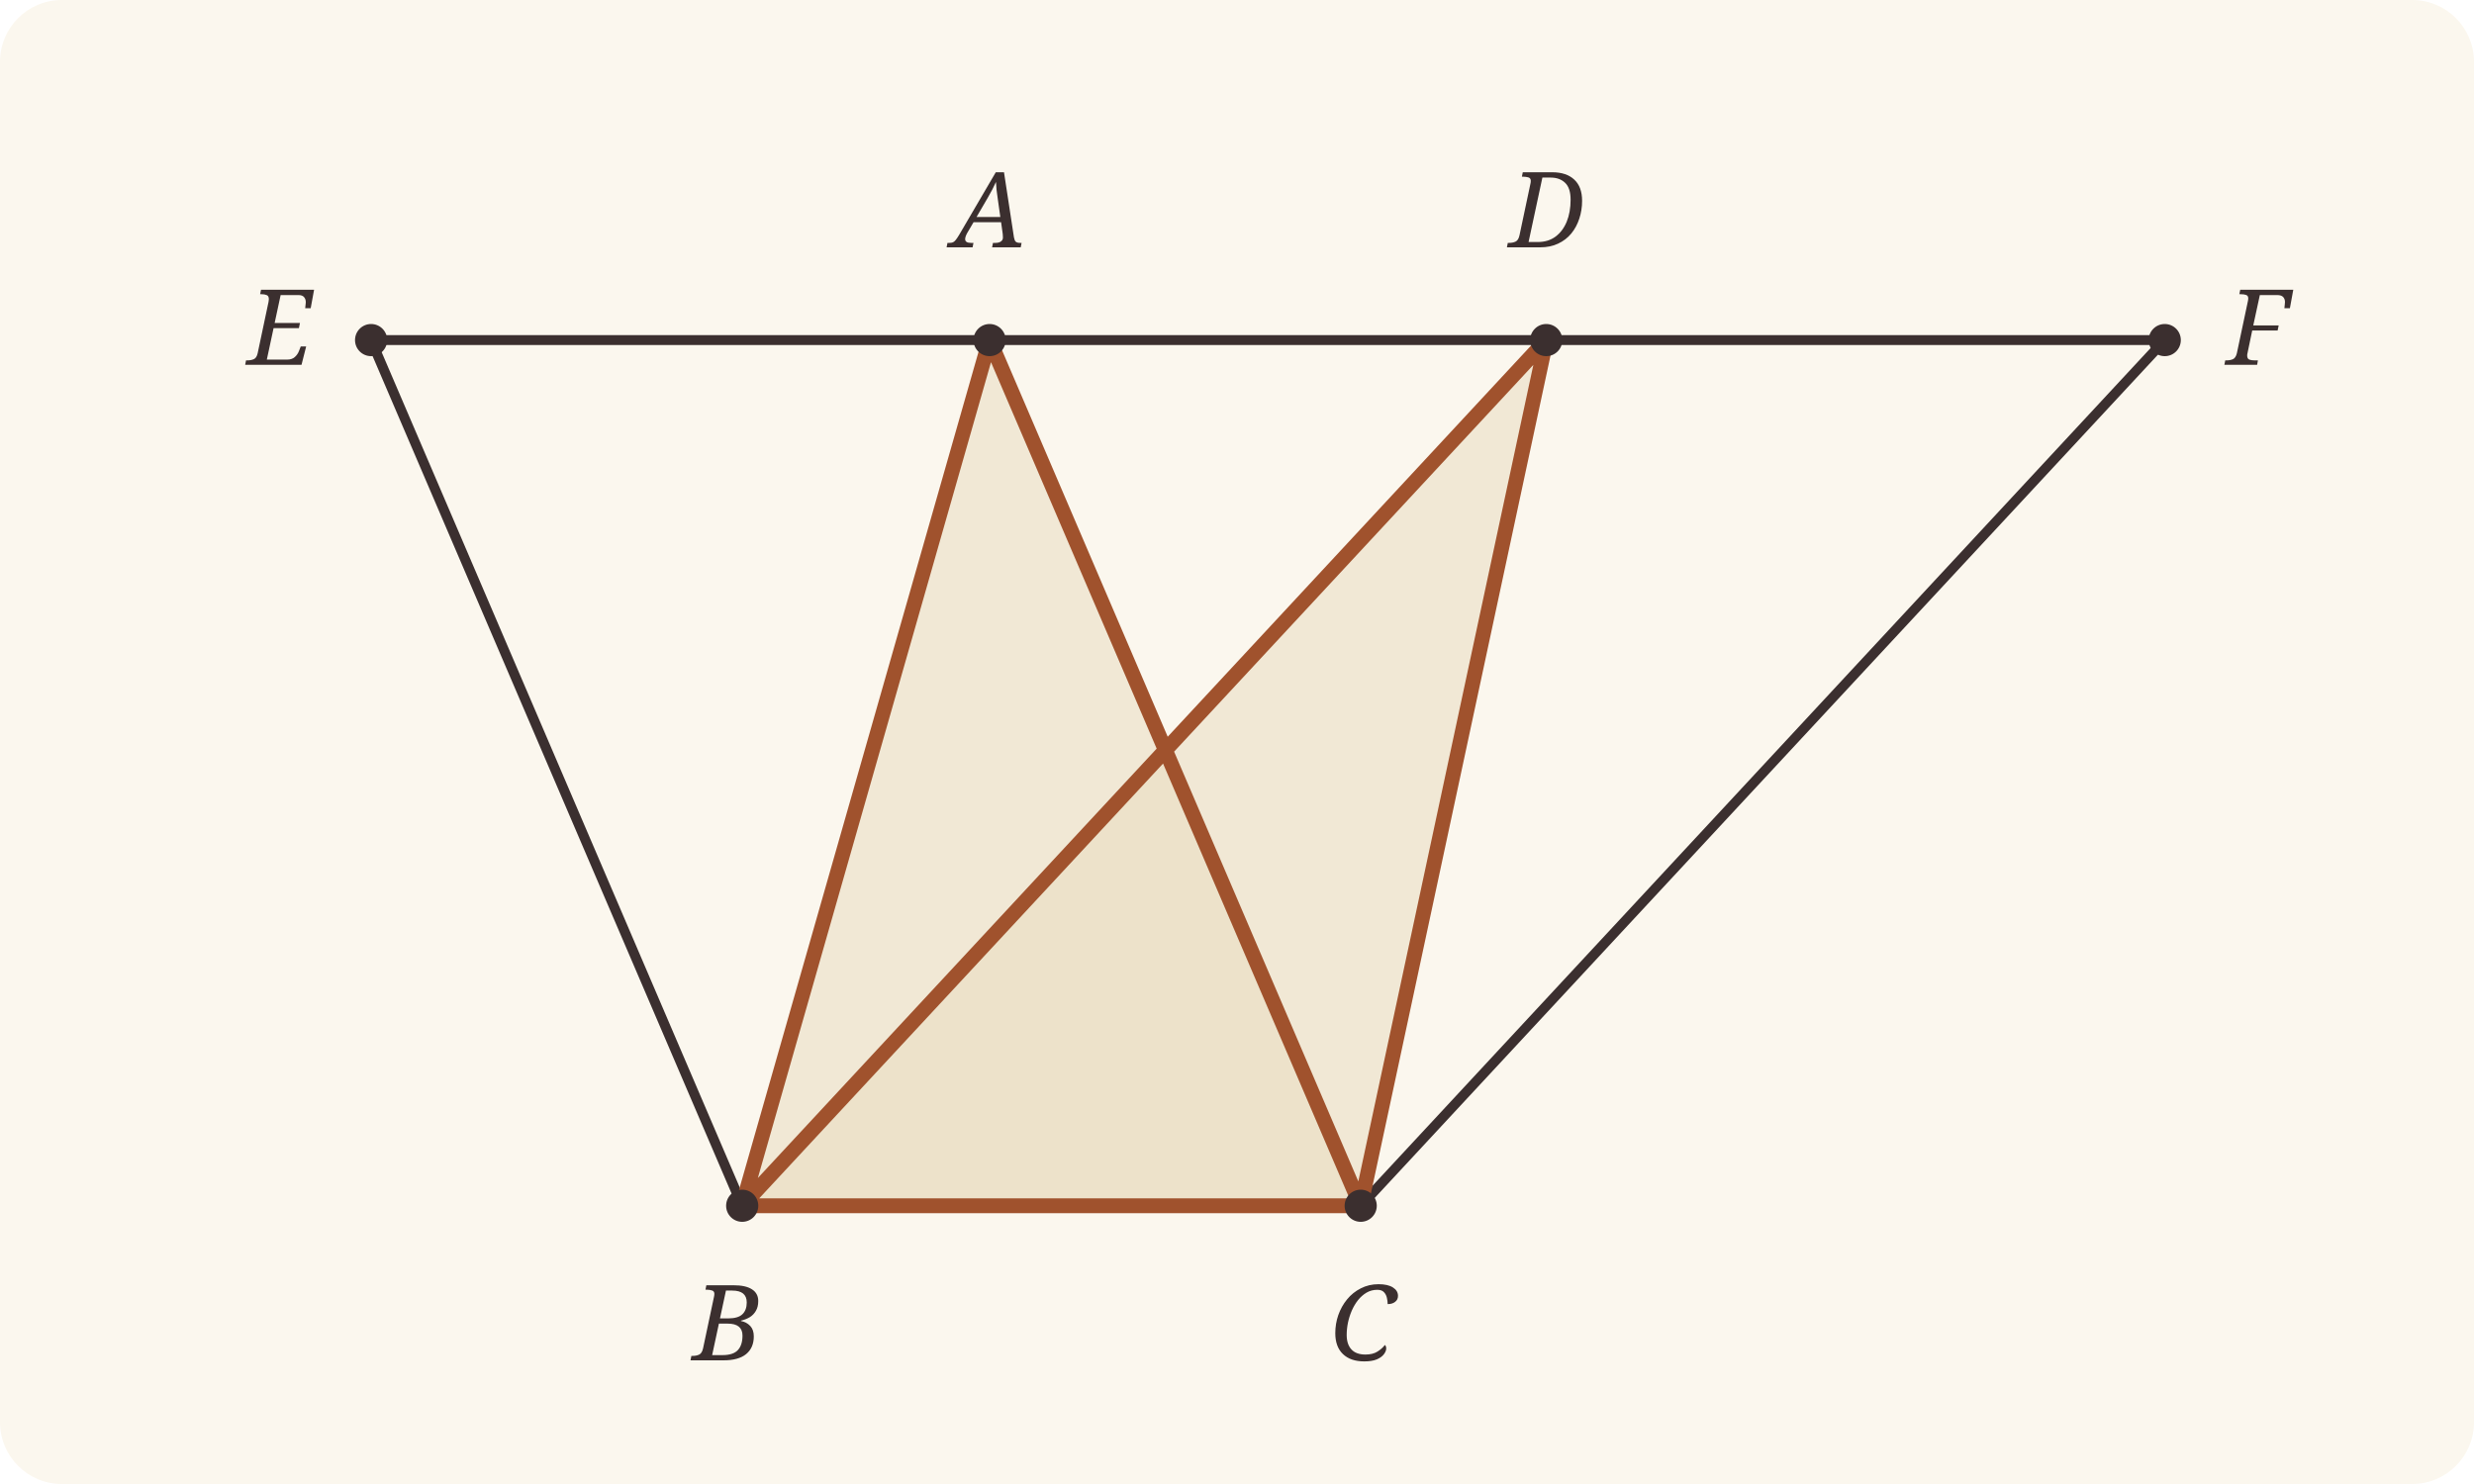
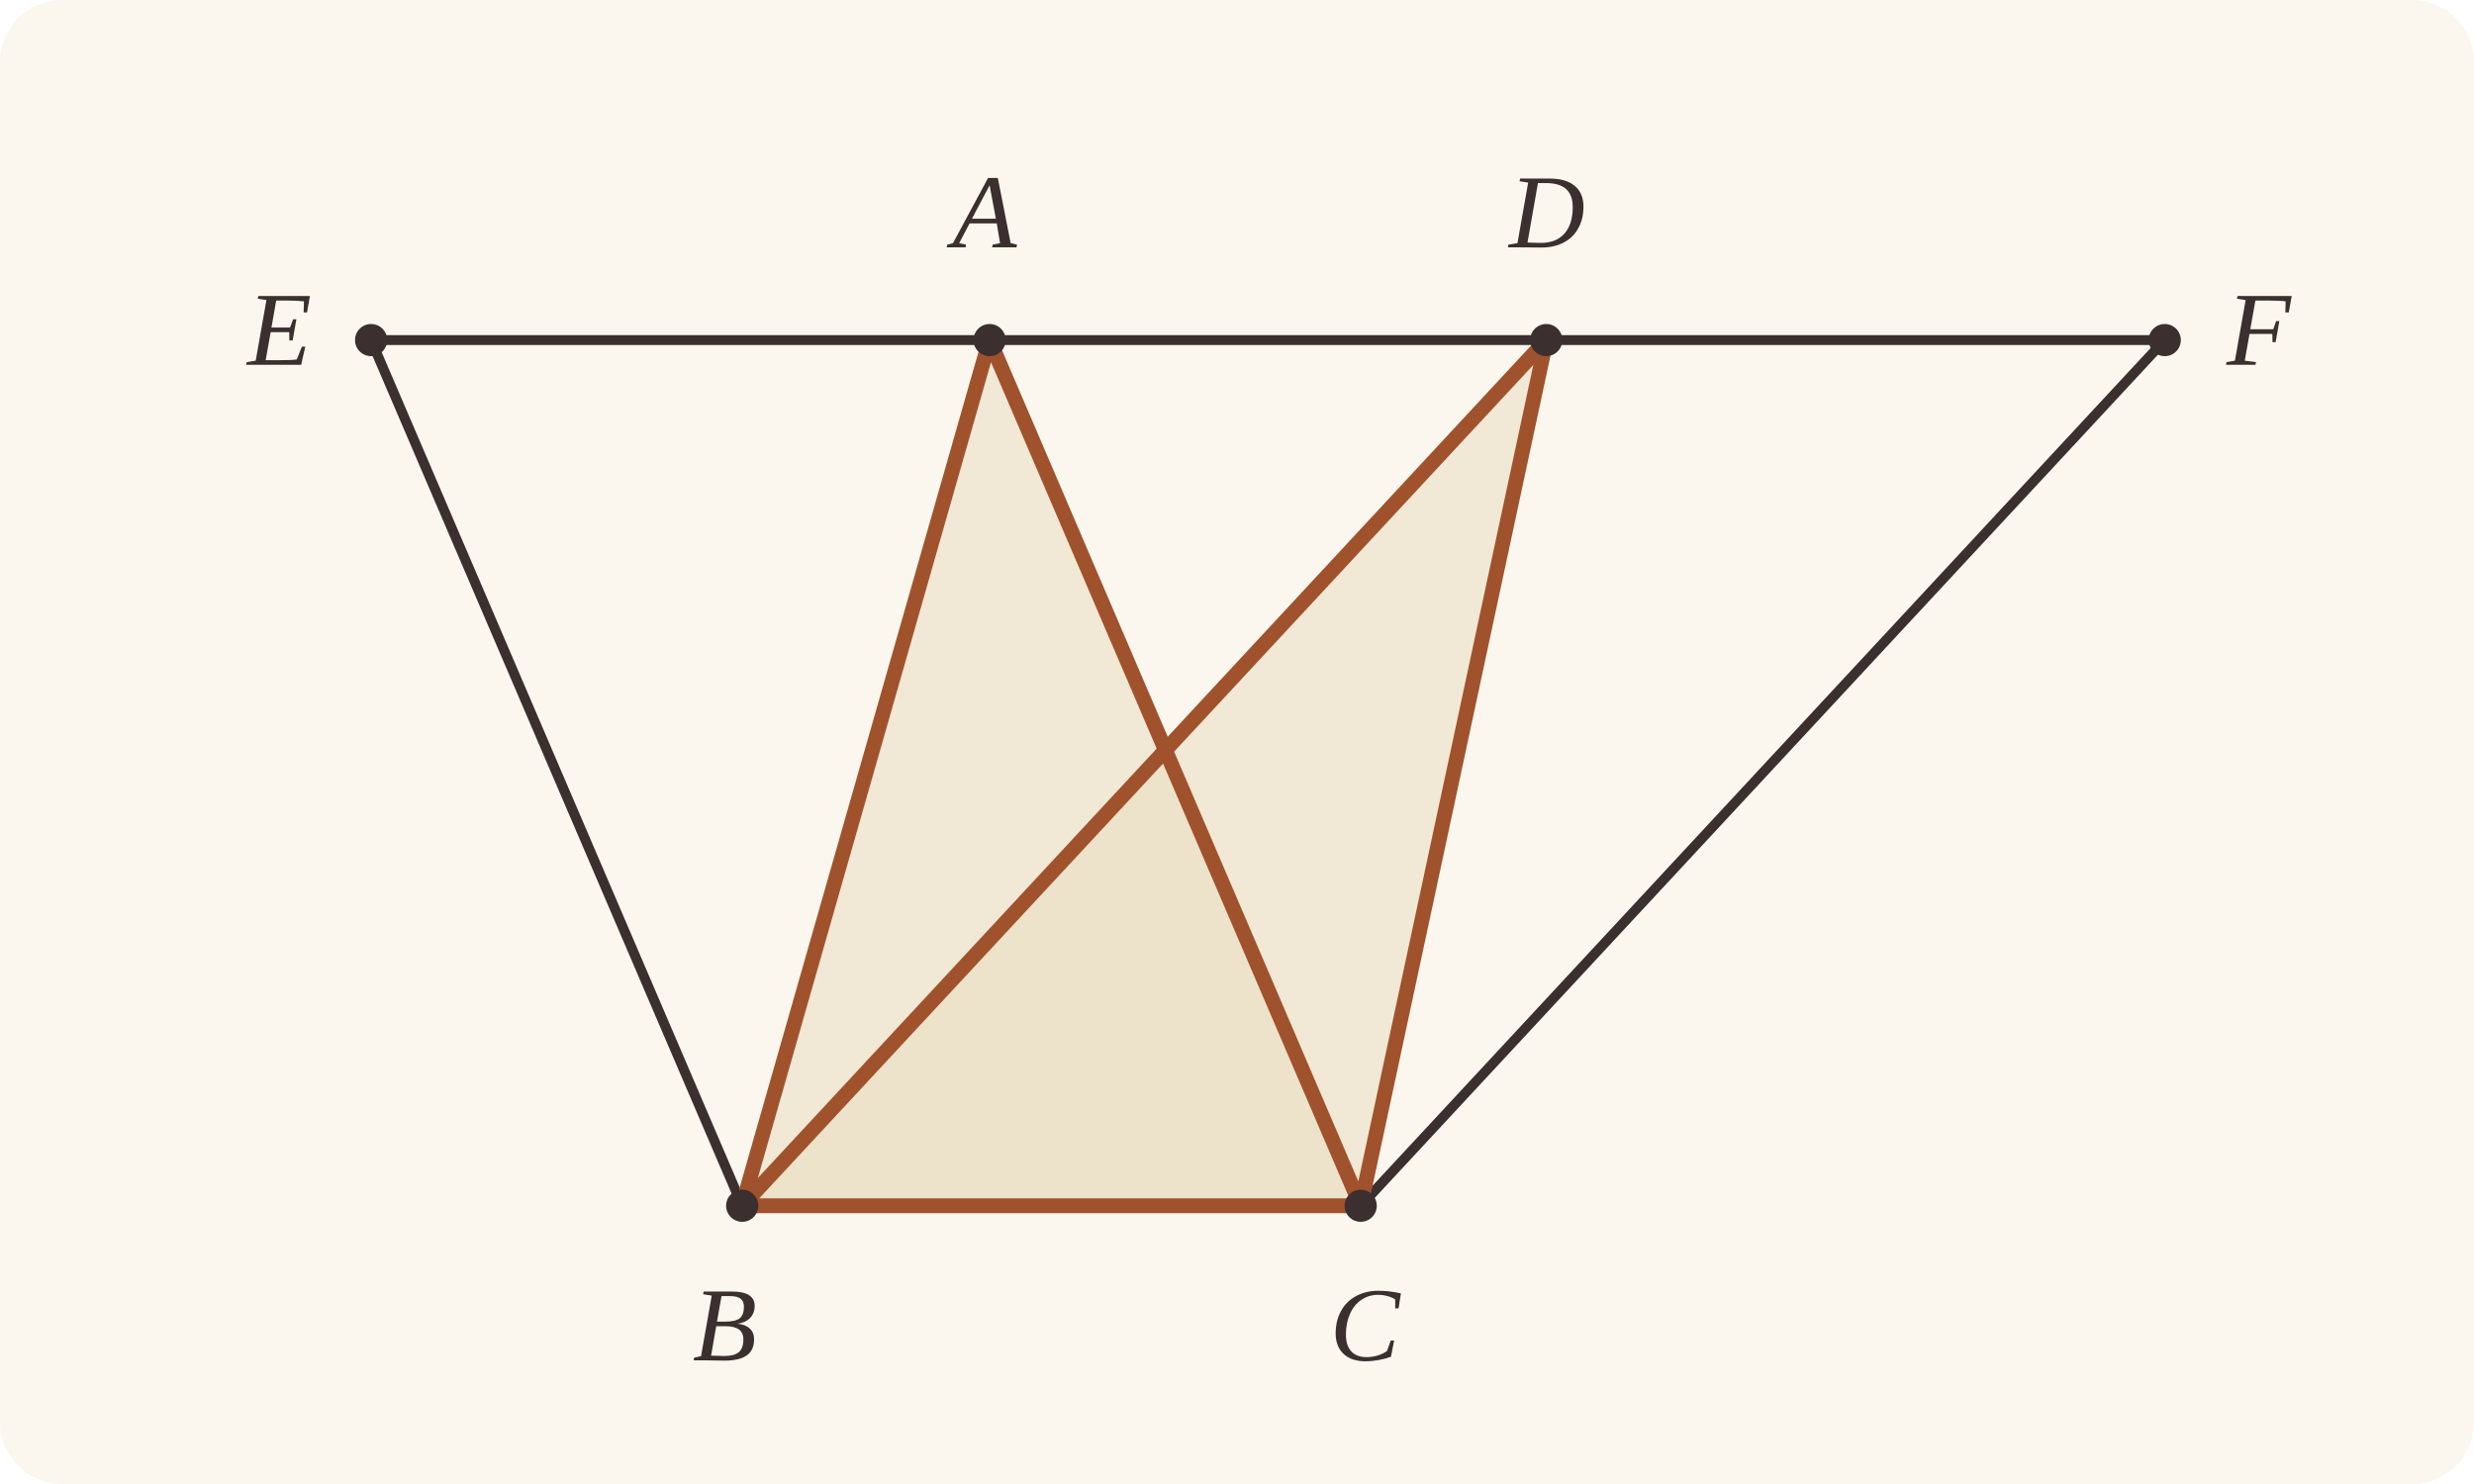
- <svg xmlns="http://www.w3.org/2000/svg" width="400" height="240" viewBox="0 0 400 240">
-   <rect width="400" height="240" rx="10" fill="#fbf7ee" />
+ <svg xmlns="http://www.w3.org/2000/svg" viewBox="0 0 400 240" font-family="Georgia, 'Times New Roman', serif" font-style="italic" font-size="17">
+   <rect x="0" y="0" width="400" height="240" rx="10" fill="#fbf7ee" />
  <g fill="#e9dcc0" fill-opacity="0.55">
    <path d="M 160,55 L 120,195 L 220,195 Z" />
    <path d="M 250,55 L 120,195 L 220,195 Z" />
  </g>
  <g fill="none" stroke="#3b2f2f" stroke-width="1.6" stroke-linejoin="round">
    <path d="M 60,55 H 350 L 220,195 M 60,55 L 120,195" />
  </g>
  <g fill="none" stroke="#a0522d" stroke-width="2.4" stroke-linejoin="round">
    <path d="M 120,195 L 160,55 L 220,195 Z M 120,195 L 250,55 L 220,195" />
  </g>
  <g fill="#3b2f2f">
    <circle cx="60" cy="55" r="2.6" />
    <circle cx="160" cy="55" r="2.6" />
    <circle cx="250" cy="55" r="2.6" />
    <circle cx="350" cy="55" r="2.6" />
    <circle cx="120" cy="195" r="2.6" />
    <circle cx="220" cy="195" r="2.6" />
  </g>
-   <g fill="#3b2f2f" font-family="Georgia, serif" font-size="17" font-style="italic">
+   <g fill="#3b2f2f">
    <text x="40" y="59">E</text>
    <text x="154" y="40">A</text>
    <text x="244" y="40">D</text>
    <text x="360" y="59">F</text>
    <text x="112" y="220">B</text>
    <text x="215" y="220">C</text>
  </g>
</svg>
